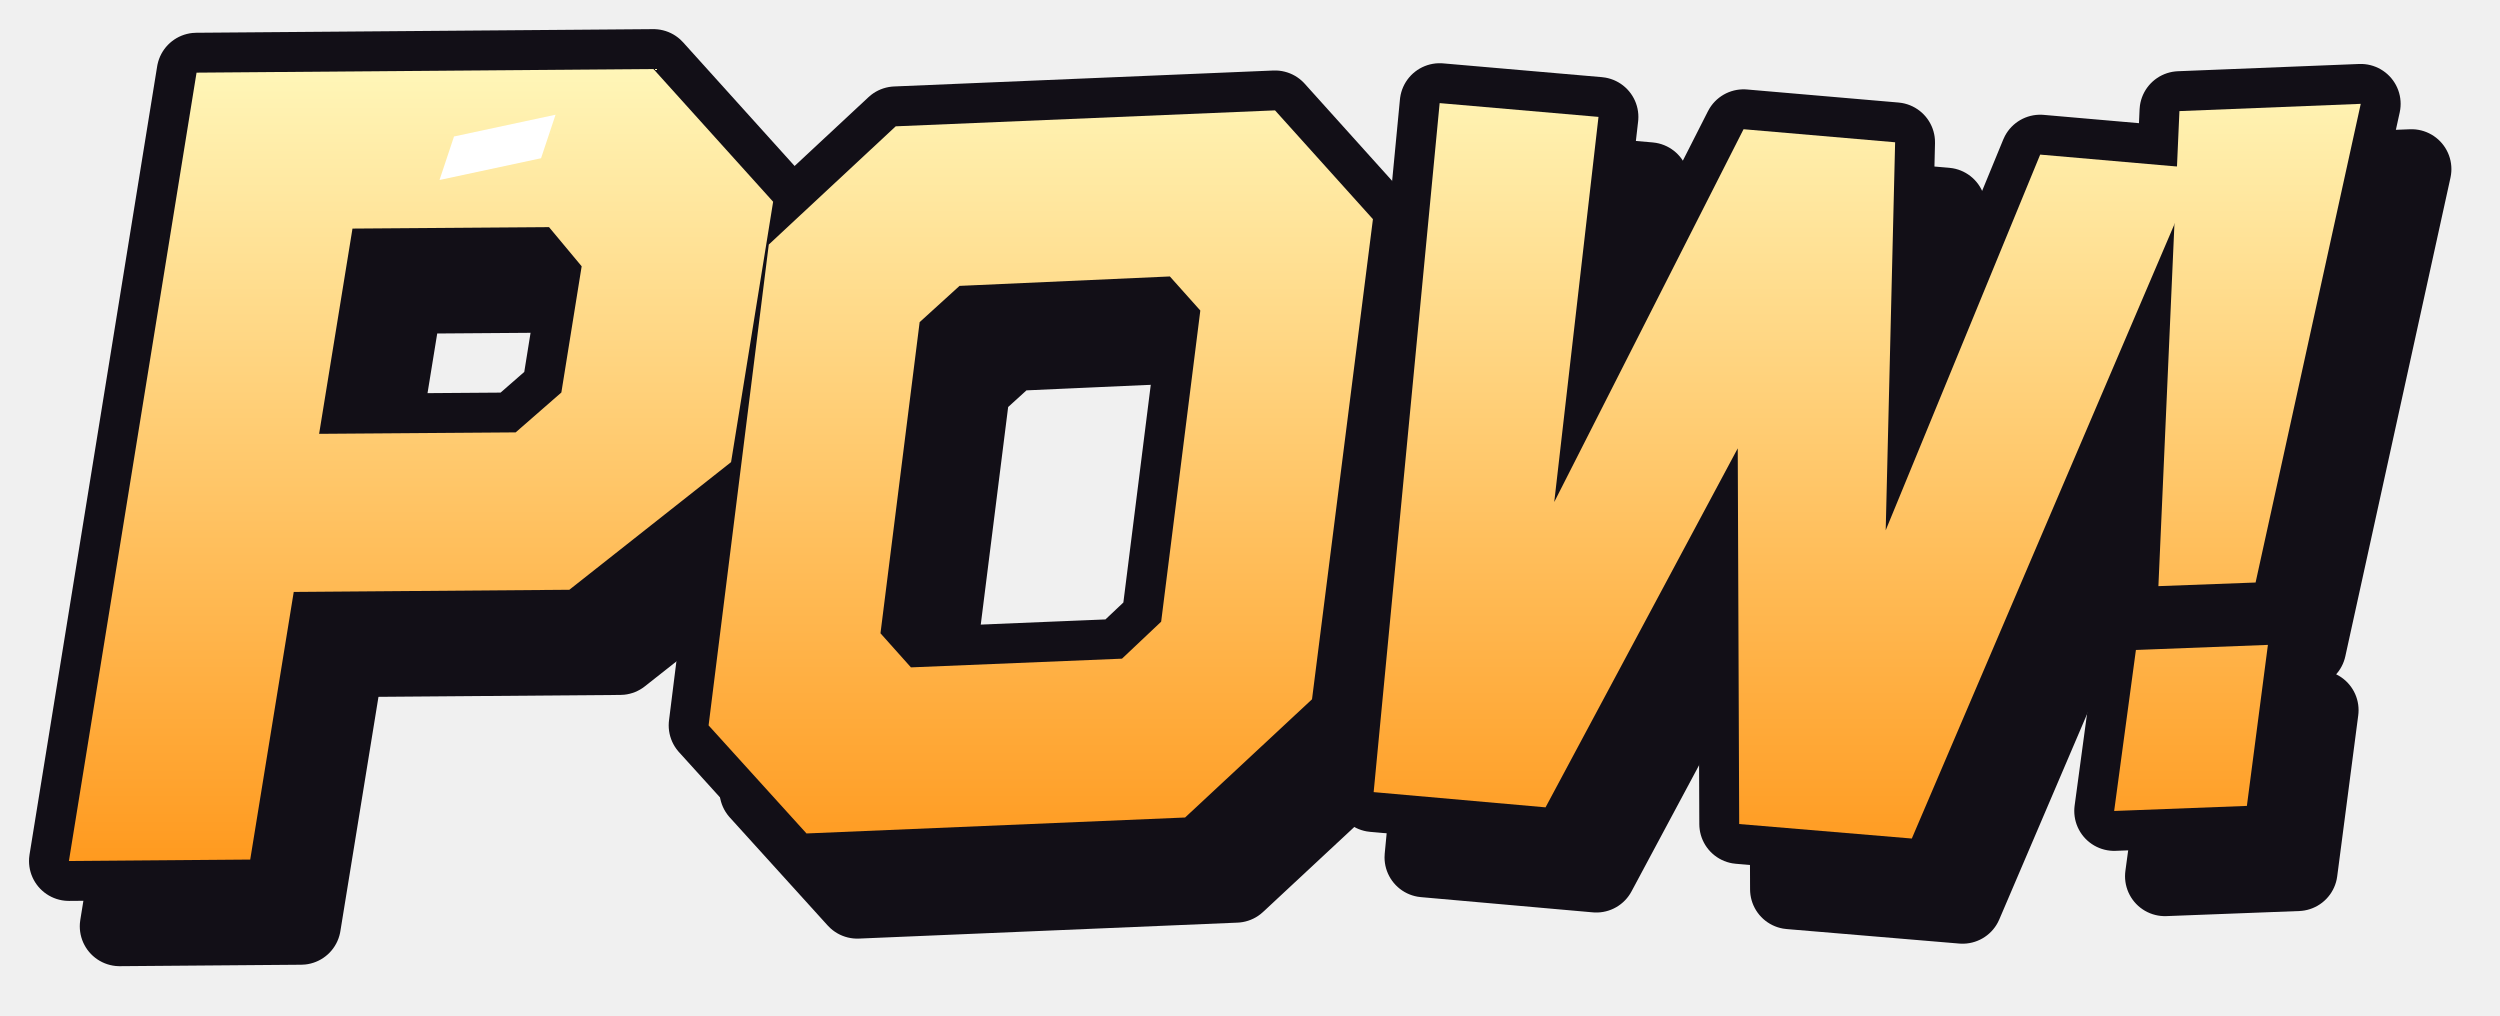
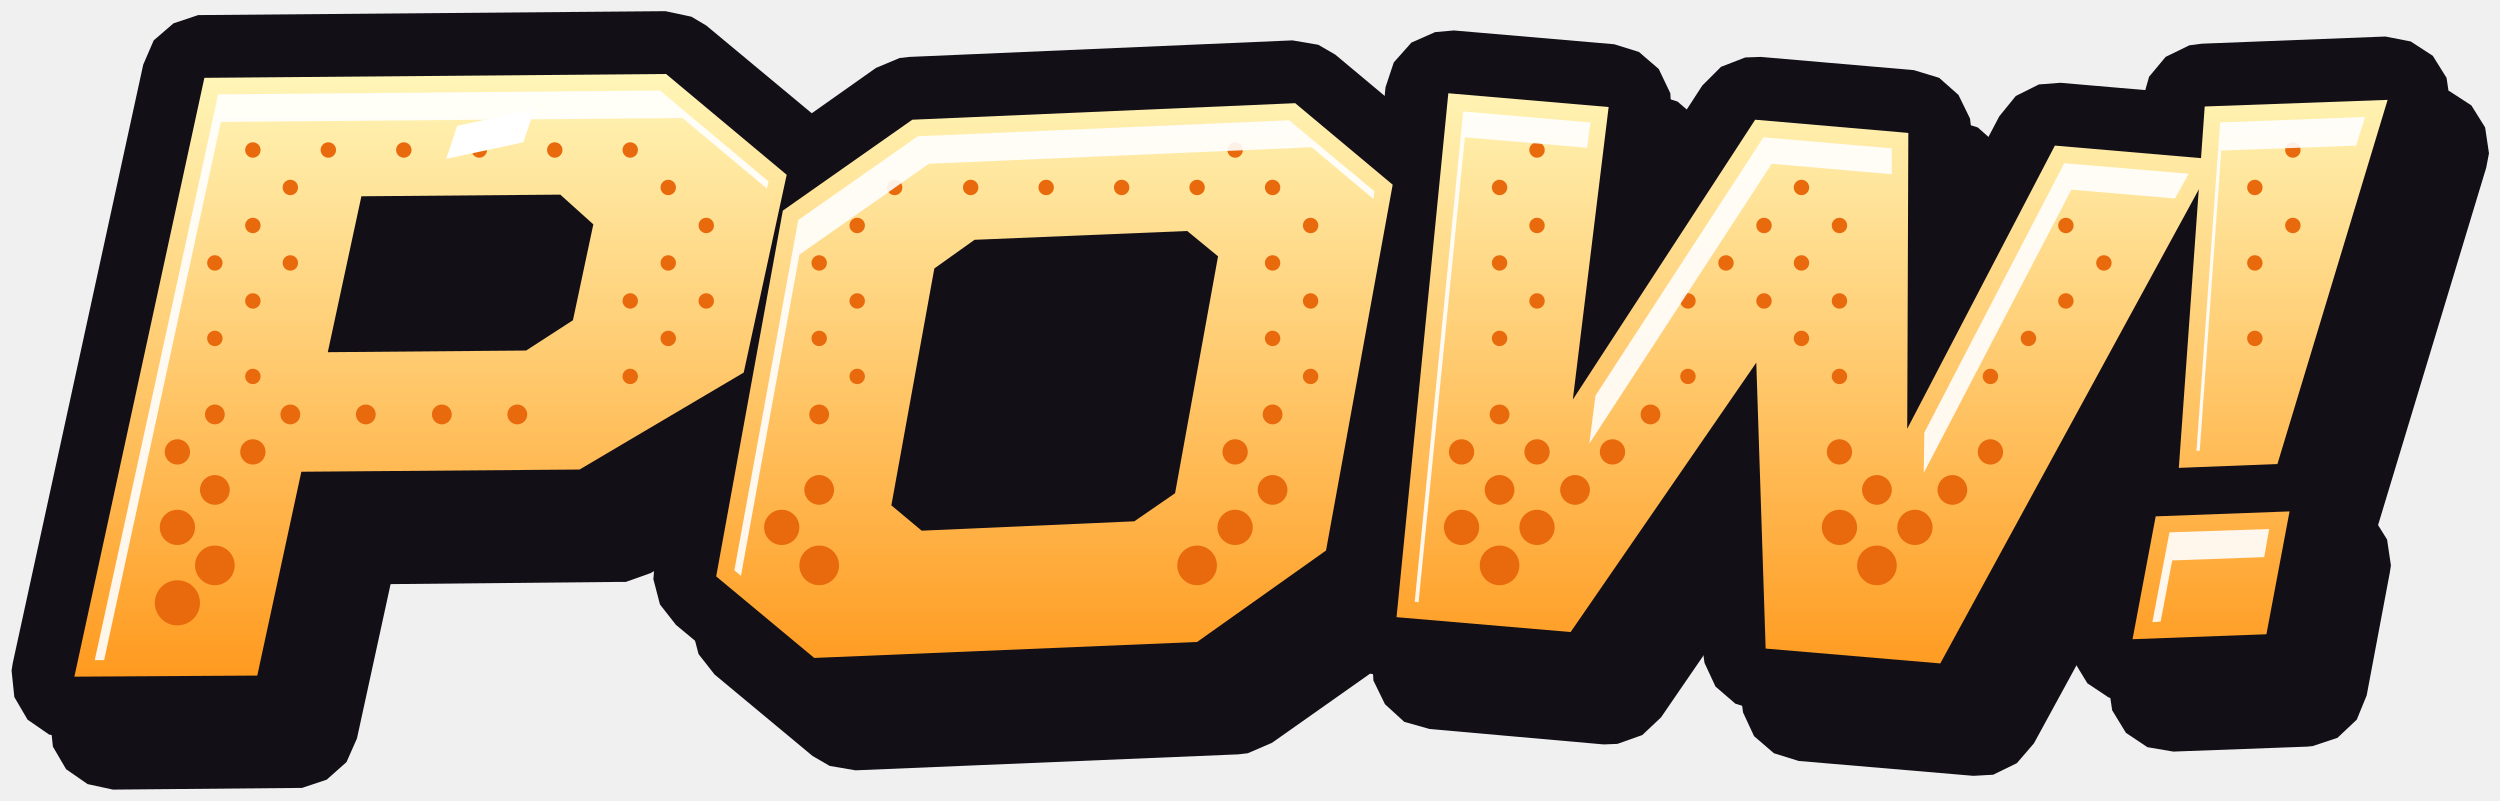
- <svg xmlns="http://www.w3.org/2000/svg" width="512" height="208" viewBox="-18.3 -16.3 344.7 140.0">
+ <svg xmlns="http://www.w3.org/2000/svg" width="512" height="164" viewBox="-25.3 -20.3 453.8 145.3">
  <defs>
-     <linearGradient id="fill" gradientUnits="userSpaceOnUse" x1="0" x2="0" y1="-6.8" y2="102.4">
+     <linearGradient id="fill" gradientUnits="userSpaceOnUse" x1="0" x2="0" y1="-6.9" y2="102.5">
      <stop offset="0" stop-color="#fff6b8" />
      <stop offset="1" stop-color="#ff9a1f" />
    </linearGradient>
  </defs>
-   <g transform="translate(7.0 9.0)">
-     <path d="M8.8 -6.3 L71.8 -6.8 L88.3 11.5 L82.5 47.4 L60.2 65.0 L22.2 65.3 L16.2 102.2 L-8.8 102.4 Z M30.3 15.2 L57.4 15.0 L61.9 20.4 L59.1 37.8 L52.8 43.3 L25.7 43.5 Z" fill="#120f17" stroke="#120f17" stroke-width="11.0" stroke-linejoin="round" stroke-linecap="round" fill-rule="evenodd" />
-   </g>
-   <g transform="translate(7.0 9.0)">
-     <path d="M105.2 1.1 L157.5 -1.1 L171.0 13.9 L162.6 80.1 L145.1 96.4 L92.9 98.6 L79.4 83.7 L87.7 17.4 Z M114.0 23.1 L143.0 21.8 L147.2 26.5 L141.8 69.4 L136.4 74.5 L107.3 75.7 L103.1 71.0 L108.5 28.1 Z" fill="#120f17" stroke="#120f17" stroke-width="11.0" stroke-linejoin="round" stroke-linecap="round" fill-rule="evenodd" />
-   </g>
-   <g transform="translate(7.0 9.0)">
-     <path d="M180.2 -2.1 L202.1 -0.2 L196.0 52.9 L222.1 1.5 L243.0 3.3 L241.7 56.8 L263.0 5.0 L284.8 6.9 L245.3 99.3 L221.5 97.3 L221.3 45.5 L194.8 95.0 L171.1 92.9 Z" fill="#120f17" stroke="#120f17" stroke-width="11.0" stroke-linejoin="round" stroke-linecap="round" fill-rule="evenodd" />
-   </g>
-   <g transform="translate(7.0 9.0)">
-     <path d="M282.2 -1.0 L307.2 -2.0 L292.7 64.0 L279.3 64.5 Z M276.2 73.3 L294.4 72.6 L291.5 94.8 L273.2 95.5 Z" fill="#120f17" stroke="#120f17" stroke-width="11.0" stroke-linejoin="round" stroke-linecap="round" fill-rule="evenodd" />
-   </g>
-   <path d="M8.8 -6.3 L71.8 -6.8 L88.3 11.5 L82.5 47.4 L60.2 65.0 L22.2 65.3 L16.2 102.2 L-8.8 102.4 Z M30.3 15.2 L57.4 15.0 L61.9 20.4 L59.1 37.8 L52.8 43.3 L25.7 43.5 Z" fill="#120f17" stroke="#120f17" stroke-width="11.0" stroke-linejoin="round" stroke-linecap="round" fill-rule="evenodd" />
-   <path d="M105.2 1.1 L157.5 -1.1 L171.0 13.9 L162.6 80.1 L145.1 96.4 L92.9 98.6 L79.4 83.7 L87.7 17.4 Z M114.0 23.1 L143.0 21.8 L147.2 26.5 L141.8 69.4 L136.4 74.5 L107.3 75.7 L103.1 71.0 L108.5 28.1 Z" fill="#120f17" stroke="#120f17" stroke-width="11.0" stroke-linejoin="round" stroke-linecap="round" fill-rule="evenodd" />
-   <path d="M180.2 -2.1 L202.1 -0.2 L196.0 52.9 L222.1 1.5 L243.0 3.3 L241.7 56.8 L263.0 5.0 L284.8 6.9 L245.3 99.3 L221.5 97.3 L221.3 45.5 L194.8 95.0 L171.1 92.9 Z" fill="#120f17" stroke="#120f17" stroke-width="11.0" stroke-linejoin="round" stroke-linecap="round" fill-rule="evenodd" />
-   <path d="M282.2 -1.0 L307.2 -2.0 L292.7 64.0 L279.3 64.5 Z M276.2 73.3 L294.4 72.6 L291.5 94.8 L273.2 95.5 Z" fill="#120f17" stroke="#120f17" stroke-width="11.0" stroke-linejoin="round" stroke-linecap="round" fill-rule="evenodd" />
-   <path d="M8.8 -6.3 L71.8 -6.8 L88.3 11.5 L82.5 47.4 L60.2 65.0 L22.2 65.3 L16.2 102.2 L-8.8 102.4 Z M30.3 15.2 L57.4 15.0 L61.9 20.4 L59.1 37.8 L52.8 43.3 L25.7 43.5 Z" fill="url(#fill)" fill-rule="evenodd" />
-   <path d="M105.2 1.1 L157.5 -1.1 L171.0 13.9 L162.6 80.1 L145.1 96.4 L92.9 98.6 L79.4 83.7 L87.7 17.4 Z M114.0 23.1 L143.0 21.8 L147.2 26.5 L141.8 69.4 L136.4 74.5 L107.3 75.7 L103.1 71.0 L108.5 28.1 Z" fill="url(#fill)" fill-rule="evenodd" />
-   <path d="M180.2 -2.1 L202.1 -0.2 L196.0 52.9 L222.1 1.5 L243.0 3.3 L241.7 56.8 L263.0 5.0 L284.8 6.9 L245.3 99.3 L221.5 97.3 L221.3 45.5 L194.8 95.0 L171.1 92.9 Z" fill="url(#fill)" fill-rule="evenodd" />
-   <path d="M282.2 -1.0 L307.2 -2.0 L292.7 64.0 L279.3 64.5 Z M276.2 73.3 L294.4 72.6 L291.5 94.8 L273.2 95.5 Z" fill="url(#fill)" fill-rule="evenodd" />
-   <path d="M44.3 2.5 l14 -3 l-2 6 l-14 3 Z" fill="#ffffff" />
+   <path d="M107.2 -8.3 L109.9 -6.7 L131.9 11.6 L134.8 15.4 L136.0 20.0 L135.7 22.8 L127.9 58.7 L125.9 63.1 L122.5 66.1 L92.8 83.7 L88.3 85.3 L87.0 85.3 L45.6 85.7 L39.5 113.7 L37.6 118.0 L34.0 121.2 L29.5 122.7 L28.5 122.7 L-4.8 123.0 L-9.4 122.0 L-13.3 119.3 L-15.7 115.2 L-16.2 110.4 L-16.0 109.1 L7.7 0.4 L9.6 -4.0 L13.2 -7.1 L17.7 -8.6 L18.8 -8.6 L102.5 -9.3 Z" fill="#120f17" />
+   <path d="M221.0 -3.2 L224.1 -1.4 L241.8 13.4 L244.8 17.1 L245.9 21.8 L245.8 24.2 L233.7 90.7 L231.9 95.1 L229.0 98.0 L205.6 114.5 L201.2 116.4 L199.5 116.6 L130.0 119.5 L125.3 118.7 L122.2 116.9 L104.4 102.1 L101.5 98.4 L100.3 93.8 L100.5 91.3 L112.6 24.9 L114.4 20.5 L117.2 17.6 L140.7 1.0 L145.0 -0.8 L146.8 -1.0 L216.3 -4.0 Z" fill="#120f17" />
+   <path d="M274.7 -3.3 L279.2 -1.9 L282.8 1.2 L284.9 5.6 L285.1 9.5 L284.6 13.6 L290.7 4.2 L294.1 0.8 L298.5 -0.9 L301.3 -1.0 L329.1 1.4 L333.7 2.8 L337.2 5.9 L339.3 10.2 L339.6 12.8 L339.5 19.5 L344.6 9.8 L347.6 6.1 L351.8 4.0 L355.7 3.7 L384.8 6.2 L389.3 7.6 L392.9 10.7 L394.9 15.0 L395.0 19.8 L393.8 23.1 L343.9 114.6 L340.8 118.2 L336.5 120.3 L332.9 120.5 L301.2 117.8 L296.7 116.4 L293.1 113.3 L291.1 109.0 L290.8 106.8 L290.2 89.5 L276.2 109.9 L272.8 113.1 L268.3 114.7 L265.8 114.8 L234.2 112.0 L229.6 110.7 L226.1 107.5 L224.0 103.2 L223.8 99.5 L233.2 4.5 L234.7 -0.0 L237.9 -3.6 L242.2 -5.5 L245.6 -5.8 Z" fill="#120f17" />
+   <path d="M419.3 -3.8 L423.3 -1.2 L425.8 2.8 L426.5 7.5 L426.0 10.1 L406.0 76.2 L403.7 80.4 L399.9 83.3 L395.5 84.4 L377.6 85.0 L372.9 84.2 L369.0 81.6 L366.4 77.5 L365.8 72.8 L365.8 72.8 L370.5 7.2 L371.8 2.6 L374.8 -1.0 L379.1 -3.1 L381.4 -3.4 L414.7 -4.7 Z" fill="#120f17" />
+   <path d="M401.5 70.9 L405.5 73.6 L408.0 77.6 L408.7 82.3 L408.5 83.6 L404.3 105.9 L402.5 110.3 L399.0 113.6 L394.5 115.1 L393.5 115.2 L369.2 116.1 L364.5 115.3 L360.6 112.7 L358.1 108.6 L357.4 103.9 L357.6 102.6 L361.7 80.3 L363.6 75.9 L367.0 72.7 L371.5 71.1 L372.6 71.0 L396.8 70.1 Z" fill="#120f17" />
+   <path d="M100.2 -17.3 L102.9 -15.7 L124.9 2.6 L127.8 6.4 L129.0 11.0 L128.7 13.8 L120.9 49.7 L118.9 54.1 L115.5 57.1 L85.8 74.7 L81.3 76.3 L80.0 76.3 L38.6 76.7 L32.5 104.7 L30.6 109.0 L27.0 112.2 L22.5 113.7 L21.5 113.7 L-11.8 114.0 L-16.4 113.0 L-20.3 110.3 L-22.7 106.2 L-23.2 101.4 L-23.0 100.1 L0.7 -8.6 L2.6 -13.0 L6.2 -16.1 L10.7 -17.6 L11.8 -17.6 L95.5 -18.3 Z" fill="#120f17" />
+   <path d="M214.0 -12.2 L217.1 -10.4 L234.8 4.4 L237.8 8.1 L238.9 12.8 L238.8 15.2 L226.7 81.7 L224.9 86.1 L222.0 89.0 L198.6 105.5 L194.2 107.4 L192.5 107.6 L123.0 110.5 L118.3 109.7 L115.2 107.9 L97.4 93.1 L94.5 89.4 L93.3 84.8 L93.5 82.3 L105.6 15.9 L107.4 11.5 L110.2 8.6 L133.7 -8.0 L138.0 -9.8 L139.8 -10.0 L209.3 -13.0 Z" fill="#120f17" />
+   <path d="M267.7 -12.3 L272.2 -10.9 L275.8 -7.8 L277.9 -3.4 L278.1 0.5 L277.6 4.6 L283.7 -4.8 L287.1 -8.2 L291.5 -9.9 L294.3 -10.0 L322.1 -7.6 L326.7 -6.2 L330.2 -3.1 L332.3 1.2 L332.6 3.8 L332.5 10.5 L337.6 0.8 L340.6 -2.9 L344.8 -5.0 L348.7 -5.3 L377.8 -2.8 L382.3 -1.4 L385.9 1.7 L387.9 6.0 L388.0 10.8 L386.8 14.1 L336.9 105.6 L333.8 109.2 L329.5 111.3 L325.9 111.5 L294.2 108.8 L289.7 107.4 L286.1 104.3 L284.1 100.0 L283.8 97.8 L283.2 80.5 L269.2 100.9 L265.8 104.1 L261.3 105.7 L258.8 105.8 L227.2 103.0 L222.6 101.7 L219.1 98.5 L217.0 94.2 L216.8 90.5 L226.2 -4.5 L227.7 -9.0 L230.9 -12.6 L235.2 -14.5 L238.6 -14.8 Z" fill="#120f17" />
+   <path d="M412.3 -12.8 L416.3 -10.2 L418.8 -6.2 L419.5 -1.5 L419.0 1.1 L399.0 67.2 L396.7 71.4 L392.9 74.3 L388.5 75.4 L370.6 76.0 L365.9 75.2 L362.0 72.6 L359.4 68.5 L358.8 63.8 L358.8 63.8 L363.5 -1.8 L364.8 -6.4 L367.8 -10.0 L372.1 -12.1 L374.4 -12.4 L407.7 -13.7 Z" fill="#120f17" />
+   <path d="M394.5 61.9 L398.5 64.6 L401.0 68.6 L401.7 73.3 L401.5 74.6 L397.3 96.9 L395.5 101.3 L392.0 104.6 L387.5 106.1 L386.5 106.2 L362.2 107.1 L357.5 106.3 L353.6 103.7 L351.1 99.6 L350.4 94.9 L350.6 93.6 L354.7 71.3 L356.6 66.9 L360.0 63.7 L364.5 62.1 L365.6 62.0 L389.8 61.1 Z" fill="#120f17" />
+   <path d="M11.8 -6.2 L95.6 -6.9 L117.5 11.4 L109.7 47.3 L79.9 64.9 L29.4 65.3 L21.4 102.3 L-11.8 102.5 Z M40.3 15.3 L76.4 15.0 L82.4 20.4 L78.7 37.8 L70.2 43.3 L34.2 43.6 Z" fill="url(#fill)" fill-rule="evenodd" />
+   <path d="M140.3 1.4 L209.8 -1.6 L227.5 13.2 L215.4 79.6 L192.0 96.2 L122.5 99.1 L104.7 84.3 L116.8 17.9 Z M151.6 23.2 L190.2 21.6 L195.8 26.2 L188.0 69.2 L180.6 74.3 L142.0 76.0 L136.5 71.4 L144.3 28.4 Z" fill="url(#fill)" fill-rule="evenodd" />
+   <path d="M237.6 -3.4 L266.7 -0.9 L260.2 52.2 L293.3 1.4 L321.1 3.8 L320.9 57.5 L347.7 6.1 L376.8 8.6 L326.9 100.1 L295.2 97.4 L293.5 45.5 L259.8 94.4 L228.2 91.7 Z" fill="url(#fill)" fill-rule="evenodd" />
+   <path d="M374.9 -1.0 L408.1 -2.2 L388.1 63.9 L370.2 64.6 Z" fill="url(#fill)" fill-rule="evenodd" />
+   <path d="M366.0 73.4 L390.3 72.5 L386.1 94.8 L361.8 95.7 Z" fill="url(#fill)" fill-rule="evenodd" />
+   <circle cx="20.6" cy="6.9" r="1.4" fill="#e86a0c" />
+   <circle cx="34.3" cy="6.9" r="1.4" fill="#e86a0c" />
+   <circle cx="48.0" cy="6.9" r="1.4" fill="#e86a0c" />
+   <circle cx="61.7" cy="6.9" r="1.4" fill="#e86a0c" />
+   <circle cx="75.4" cy="6.9" r="1.4" fill="#e86a0c" />
+   <circle cx="89.1" cy="6.9" r="1.4" fill="#e86a0c" />
+   <circle cx="27.4" cy="13.7" r="1.4" fill="#e86a0c" />
+   <circle cx="96.0" cy="13.7" r="1.4" fill="#e86a0c" />
+   <circle cx="20.6" cy="20.6" r="1.4" fill="#e86a0c" />
+   <circle cx="102.9" cy="20.6" r="1.4" fill="#e86a0c" />
+   <circle cx="13.7" cy="27.4" r="1.4" fill="#e86a0c" />
+   <circle cx="27.4" cy="27.4" r="1.4" fill="#e86a0c" />
+   <circle cx="96.0" cy="27.4" r="1.4" fill="#e86a0c" />
+   <circle cx="20.6" cy="34.3" r="1.4" fill="#e86a0c" />
+   <circle cx="89.1" cy="34.3" r="1.4" fill="#e86a0c" />
+   <circle cx="102.9" cy="34.3" r="1.4" fill="#e86a0c" />
+   <circle cx="13.7" cy="41.1" r="1.4" fill="#e86a0c" />
+   <circle cx="96.0" cy="41.1" r="1.4" fill="#e86a0c" />
+   <circle cx="20.6" cy="48.0" r="1.4" fill="#e86a0c" />
+   <circle cx="89.1" cy="48.0" r="1.4" fill="#e86a0c" />
+   <circle cx="13.7" cy="54.9" r="1.8" fill="#e86a0c" />
+   <circle cx="27.4" cy="54.9" r="1.8" fill="#e86a0c" />
+   <circle cx="41.1" cy="54.9" r="1.8" fill="#e86a0c" />
+   <circle cx="54.9" cy="54.9" r="1.8" fill="#e86a0c" />
+   <circle cx="68.6" cy="54.9" r="1.8" fill="#e86a0c" />
+   <circle cx="6.9" cy="61.7" r="2.3" fill="#e86a0c" />
+   <circle cx="20.6" cy="61.7" r="2.3" fill="#e86a0c" />
+   <circle cx="13.7" cy="68.6" r="2.7" fill="#e86a0c" />
+   <circle cx="6.9" cy="75.4" r="3.2" fill="#e86a0c" />
+   <circle cx="13.7" cy="82.3" r="3.6" fill="#e86a0c" />
+   <circle cx="6.9" cy="89.1" r="4.1" fill="#e86a0c" />
+   <circle cx="198.9" cy="6.9" r="1.4" fill="#e86a0c" />
+   <circle cx="137.1" cy="13.7" r="1.4" fill="#e86a0c" />
+   <circle cx="150.9" cy="13.7" r="1.4" fill="#e86a0c" />
+   <circle cx="164.6" cy="13.7" r="1.4" fill="#e86a0c" />
+   <circle cx="178.3" cy="13.7" r="1.4" fill="#e86a0c" />
+   <circle cx="192.0" cy="13.7" r="1.4" fill="#e86a0c" />
+   <circle cx="205.7" cy="13.7" r="1.4" fill="#e86a0c" />
+   <circle cx="130.3" cy="20.6" r="1.4" fill="#e86a0c" />
+   <circle cx="212.6" cy="20.6" r="1.4" fill="#e86a0c" />
+   <circle cx="123.4" cy="27.4" r="1.4" fill="#e86a0c" />
+   <circle cx="205.7" cy="27.4" r="1.4" fill="#e86a0c" />
+   <circle cx="130.3" cy="34.3" r="1.4" fill="#e86a0c" />
+   <circle cx="212.6" cy="34.3" r="1.4" fill="#e86a0c" />
+   <circle cx="123.4" cy="41.1" r="1.4" fill="#e86a0c" />
+   <circle cx="205.7" cy="41.1" r="1.4" fill="#e86a0c" />
+   <circle cx="130.3" cy="48.0" r="1.4" fill="#e86a0c" />
+   <circle cx="212.6" cy="48.0" r="1.4" fill="#e86a0c" />
+   <circle cx="123.4" cy="54.9" r="1.8" fill="#e86a0c" />
+   <circle cx="205.7" cy="54.9" r="1.8" fill="#e86a0c" />
+   <circle cx="198.9" cy="61.7" r="2.3" fill="#e86a0c" />
+   <circle cx="123.4" cy="68.6" r="2.7" fill="#e86a0c" />
+   <circle cx="205.7" cy="68.6" r="2.7" fill="#e86a0c" />
+   <circle cx="116.6" cy="75.4" r="3.2" fill="#e86a0c" />
+   <circle cx="198.9" cy="75.4" r="3.2" fill="#e86a0c" />
+   <circle cx="123.4" cy="82.3" r="3.6" fill="#e86a0c" />
+   <circle cx="192.0" cy="82.3" r="3.6" fill="#e86a0c" />
+   <circle cx="253.7" cy="6.9" r="1.4" fill="#e86a0c" />
+   <circle cx="246.9" cy="13.7" r="1.4" fill="#e86a0c" />
+   <circle cx="301.7" cy="13.7" r="1.4" fill="#e86a0c" />
+   <circle cx="253.7" cy="20.6" r="1.4" fill="#e86a0c" />
+   <circle cx="294.9" cy="20.6" r="1.4" fill="#e86a0c" />
+   <circle cx="308.6" cy="20.6" r="1.4" fill="#e86a0c" />
+   <circle cx="349.7" cy="20.6" r="1.4" fill="#e86a0c" />
+   <circle cx="246.9" cy="27.4" r="1.4" fill="#e86a0c" />
+   <circle cx="288.0" cy="27.4" r="1.4" fill="#e86a0c" />
+   <circle cx="301.7" cy="27.4" r="1.4" fill="#e86a0c" />
+   <circle cx="356.6" cy="27.4" r="1.4" fill="#e86a0c" />
+   <circle cx="253.7" cy="34.3" r="1.4" fill="#e86a0c" />
+   <circle cx="281.1" cy="34.3" r="1.4" fill="#e86a0c" />
+   <circle cx="294.9" cy="34.3" r="1.4" fill="#e86a0c" />
+   <circle cx="308.6" cy="34.3" r="1.4" fill="#e86a0c" />
+   <circle cx="349.7" cy="34.3" r="1.4" fill="#e86a0c" />
+   <circle cx="246.9" cy="41.1" r="1.4" fill="#e86a0c" />
+   <circle cx="301.7" cy="41.1" r="1.4" fill="#e86a0c" />
+   <circle cx="342.9" cy="41.1" r="1.4" fill="#e86a0c" />
+   <circle cx="281.1" cy="48.0" r="1.4" fill="#e86a0c" />
+   <circle cx="308.6" cy="48.0" r="1.4" fill="#e86a0c" />
+   <circle cx="336.0" cy="48.0" r="1.4" fill="#e86a0c" />
+   <circle cx="246.9" cy="54.9" r="1.8" fill="#e86a0c" />
+   <circle cx="274.3" cy="54.9" r="1.8" fill="#e86a0c" />
+   <circle cx="240.0" cy="61.7" r="2.3" fill="#e86a0c" />
+   <circle cx="253.7" cy="61.7" r="2.3" fill="#e86a0c" />
+   <circle cx="267.4" cy="61.7" r="2.3" fill="#e86a0c" />
+   <circle cx="308.6" cy="61.7" r="2.3" fill="#e86a0c" />
+   <circle cx="336.0" cy="61.7" r="2.3" fill="#e86a0c" />
+   <circle cx="246.9" cy="68.6" r="2.7" fill="#e86a0c" />
+   <circle cx="260.6" cy="68.6" r="2.7" fill="#e86a0c" />
+   <circle cx="315.4" cy="68.6" r="2.7" fill="#e86a0c" />
+   <circle cx="329.1" cy="68.6" r="2.7" fill="#e86a0c" />
+   <circle cx="240.0" cy="75.4" r="3.2" fill="#e86a0c" />
+   <circle cx="253.7" cy="75.4" r="3.2" fill="#e86a0c" />
+   <circle cx="308.6" cy="75.4" r="3.2" fill="#e86a0c" />
+   <circle cx="322.3" cy="75.4" r="3.2" fill="#e86a0c" />
+   <circle cx="246.9" cy="82.3" r="3.6" fill="#e86a0c" />
+   <circle cx="315.4" cy="82.3" r="3.6" fill="#e86a0c" />
+   <circle cx="390.9" cy="6.9" r="1.4" fill="#e86a0c" />
+   <circle cx="384.0" cy="13.7" r="1.4" fill="#e86a0c" />
+   <circle cx="390.9" cy="20.6" r="1.4" fill="#e86a0c" />
+   <circle cx="384.0" cy="27.4" r="1.4" fill="#e86a0c" />
+   <circle cx="384.0" cy="41.1" r="1.4" fill="#e86a0c" />
+   <path d="M114.2 12.6 L113.9 13.9 L98.6 1.1 L14.8 1.8 L-6.4 99.5 L-8.1 99.5 L14.3 -3.2 L94.5 -3.9 Z" fill="#ffffff" opacity="0.9" />
+   <path d="M224.2 14.4 L224.0 15.8 L212.8 6.4 L143.3 9.4 L119.8 25.9 L109.2 84.2 L108.0 83.2 L119.6 19.6 L141.3 4.4 L208.7 1.5 Z" fill="#ffffff" opacity="0.9" />
+   <path d="M263.4 1.9 L262.8 6.5 L240.6 4.6 L232.2 89.0 L231.5 88.9 L240.3 -0.1 Z" fill="#ffffff" opacity="0.9" />
+   <path d="M372.0 11.2 L369.5 15.7 L350.7 14.1 L323.9 65.5 L324.0 58.2 L349.4 9.3 Z" fill="#ffffff" opacity="0.9" />
+   <path d="M318.1 6.6 L318.1 11.3 L296.3 9.4 L263.2 60.2 L264.3 51.5 L294.8 4.6 Z" fill="#ffffff" opacity="0.9" />
+   <path d="M402.4 6.1 L377.9 7.0 L374.0 61.5 L373.4 61.5 L377.7 1.9 L404.0 0.9 Z" fill="#ffffff" opacity="0.9" />
+   <path d="M385.7 80.8 L369.0 81.4 L366.9 92.5 L365.4 92.6 L368.5 76.3 L386.6 75.7 Z" fill="#ffffff" opacity="0.9" />
+   <path d="M57.7 2.5 l14 -3 l-2 6 l-14 3 Z" fill="#ffffff" />
</svg>
